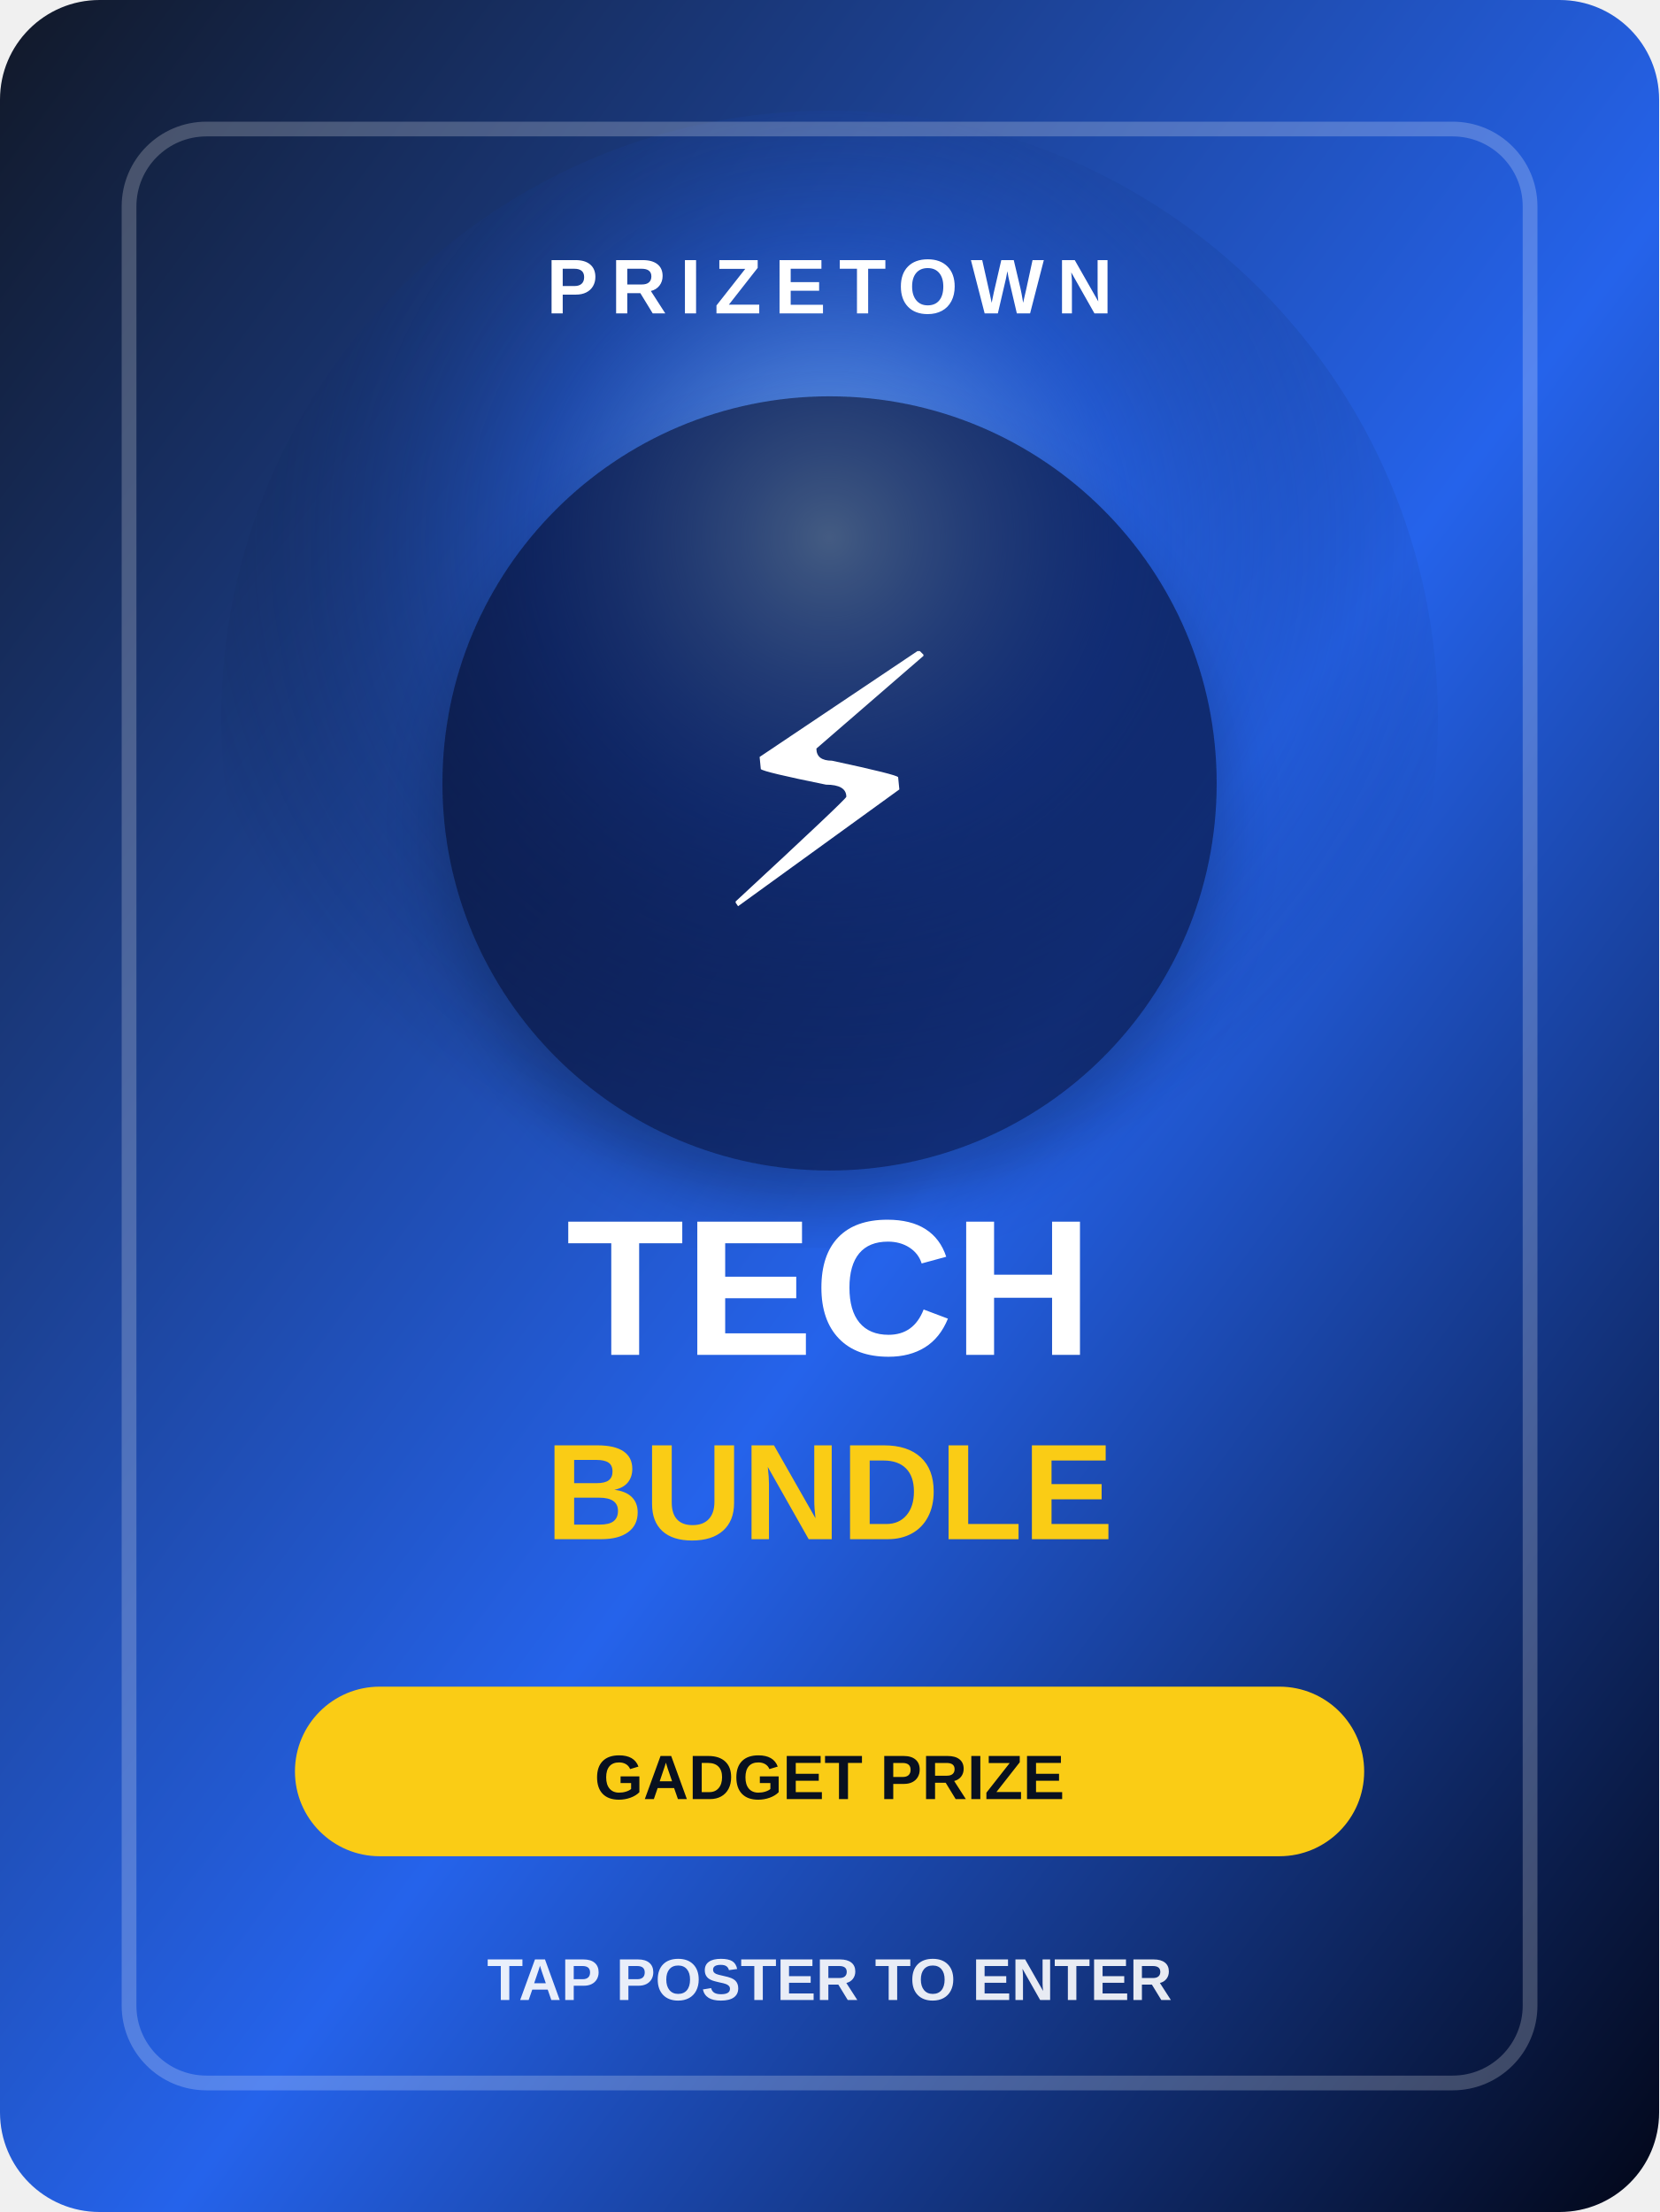
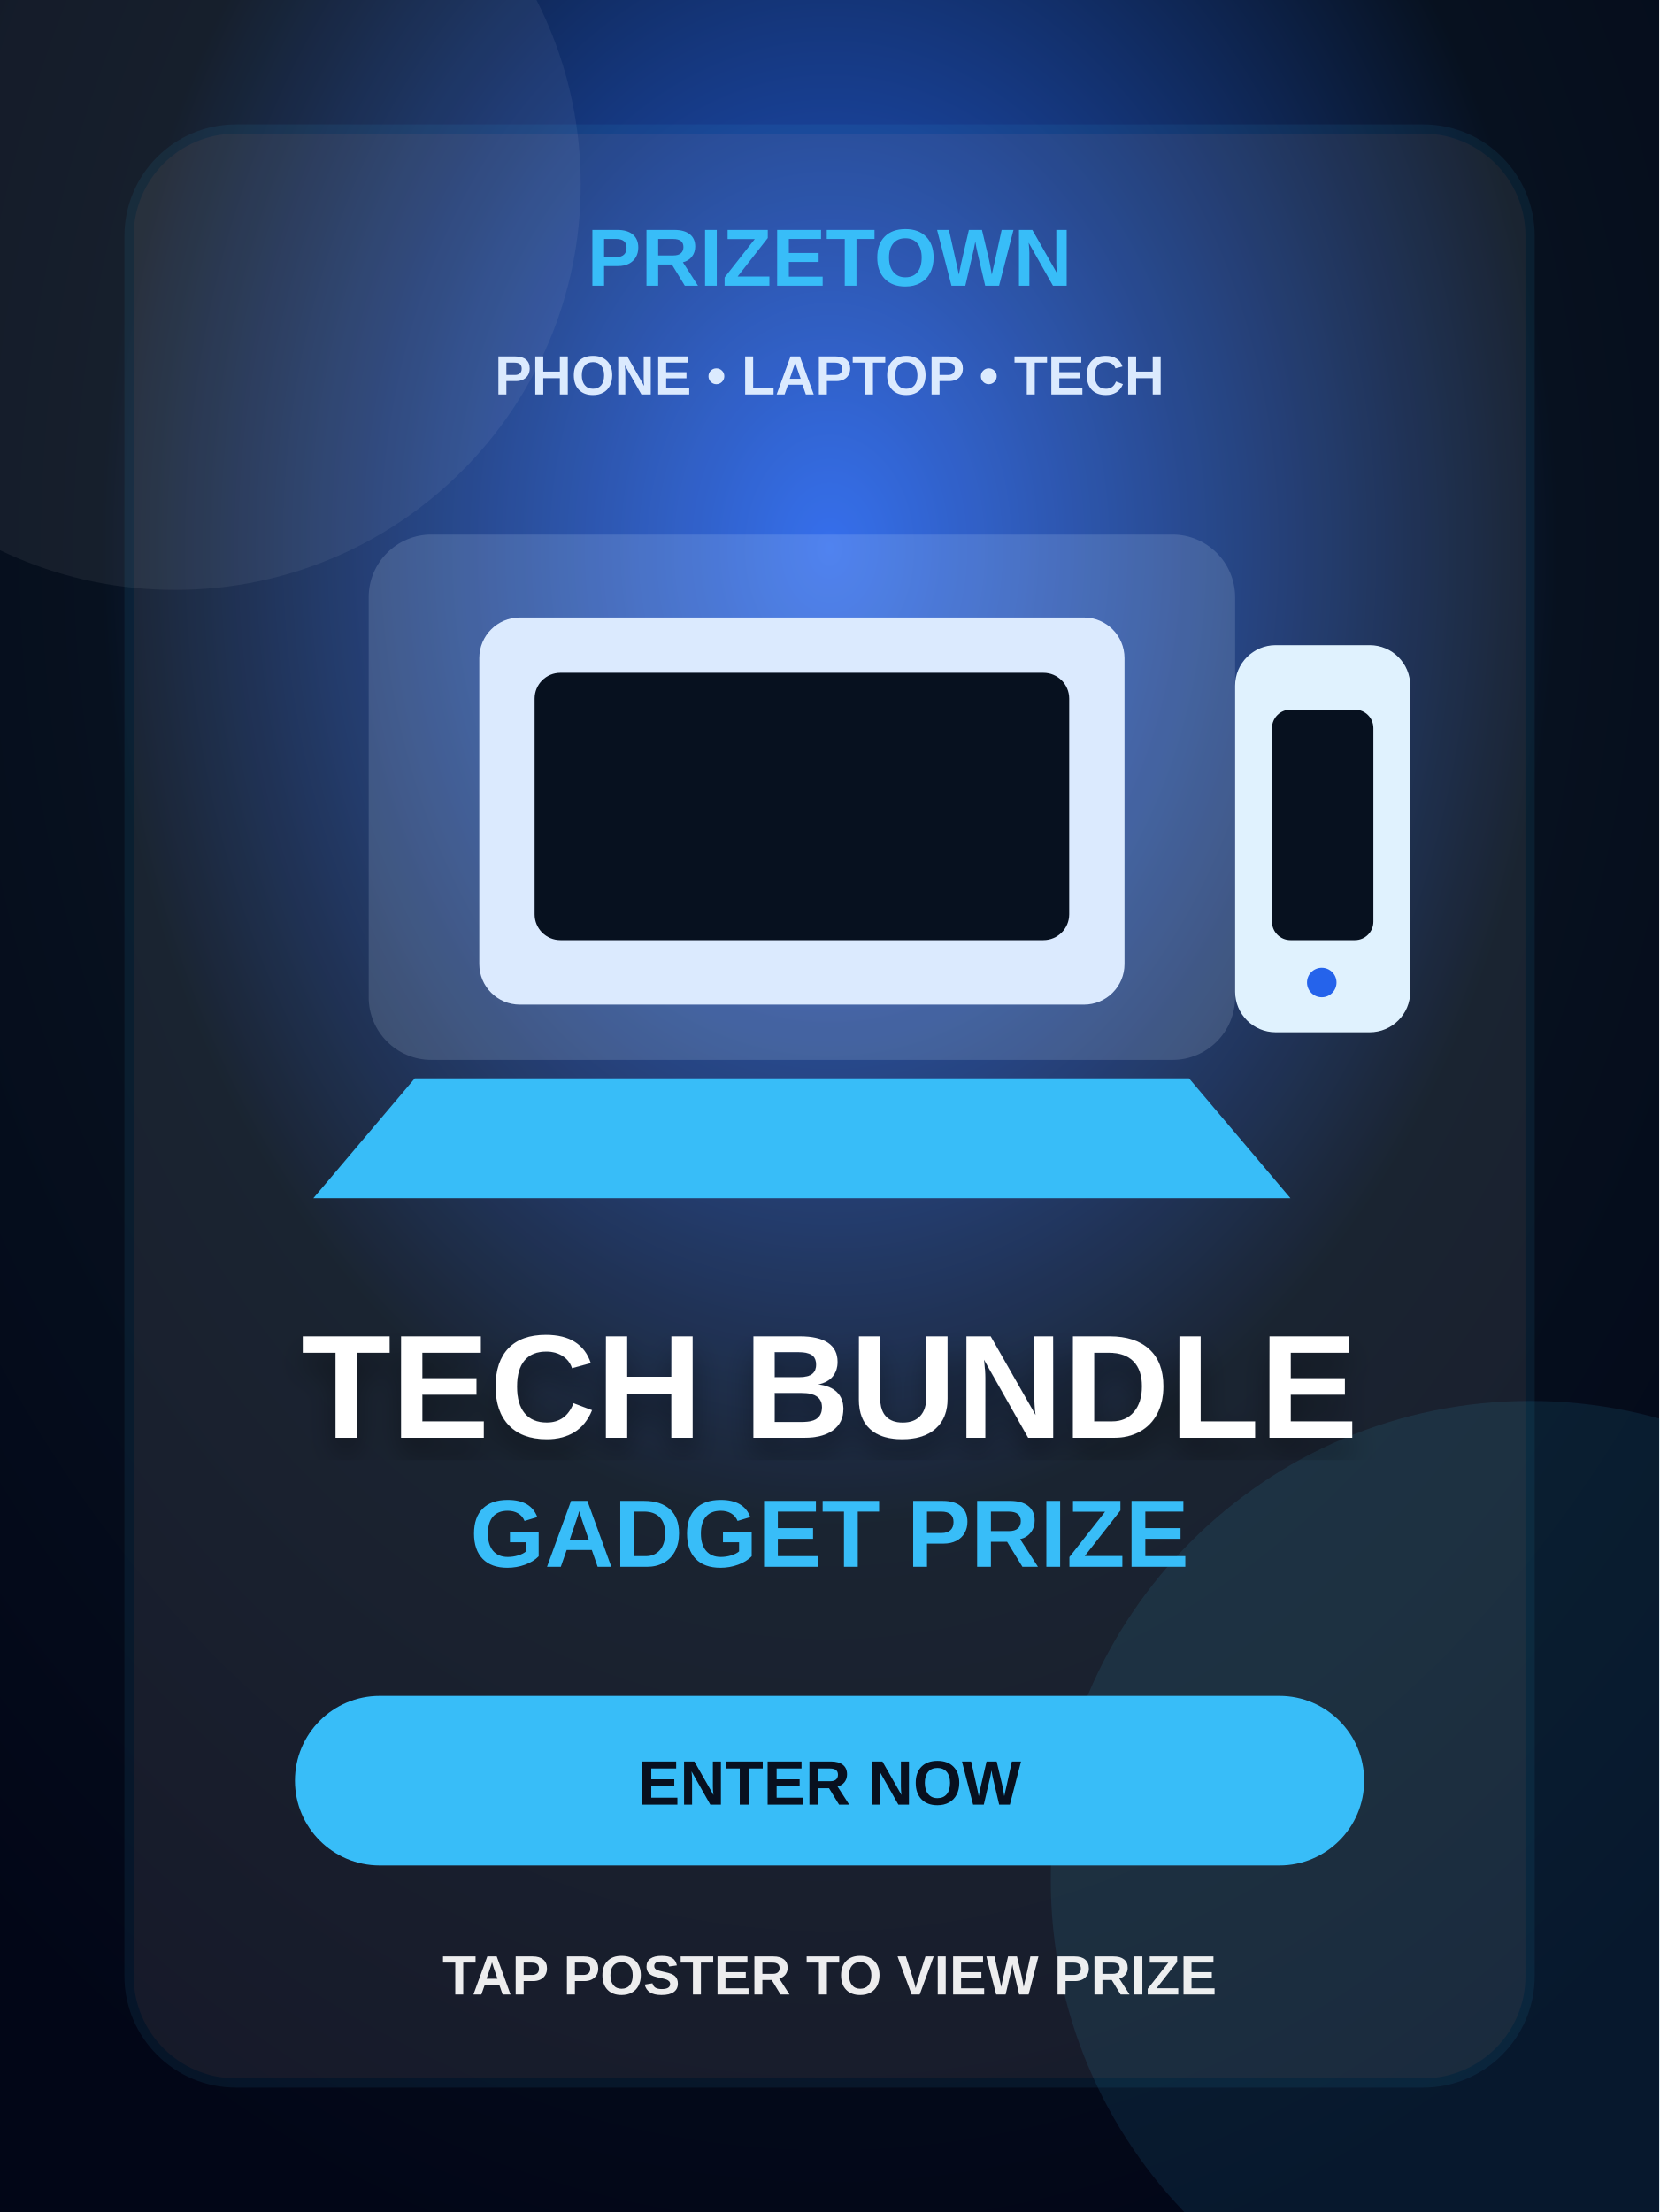
- <svg xmlns="http://www.w3.org/2000/svg" viewBox="0 0 900 1200">
+ <svg xmlns="http://www.w3.org/2000/svg" viewBox="0 0 900 1200" role="img" aria-label="TECH BUNDLE">
  <defs>
-     <linearGradient id="bg" x1="0" x2="1" y1="0" y2="1">
-       <stop offset="0%" stop-color="#111827" />
-       <stop offset="55%" stop-color="#2563eb" />
-       <stop offset="100%" stop-color="#020617" />
-     </linearGradient>
-     <radialGradient id="glow" cx="50%" cy="35%" r="55%">
-       <stop offset="0%" stop-color="#93c5fd" stop-opacity=".95" />
-       <stop offset="45%" stop-color="#2563eb" stop-opacity=".35" />
-       <stop offset="100%" stop-color="#020617" stop-opacity="0" />
+     <radialGradient id="spot" cx="50%" cy="25%" r="80%">
+       <stop offset="0" stop-color="#2563eb" />
+       <stop offset="0.55" stop-color="#07111f" />
+       <stop offset="1" stop-color="#020617" />
    </radialGradient>
-     <filter id="shadow">
-       <feDropShadow dx="0" dy="20" stdDeviation="18" flood-color="#000" flood-opacity=".5" />
+     <filter id="shadow" x="-20%" y="-20%" width="140%" height="140%">
+       <feDropShadow dx="0" dy="10" stdDeviation="8" flood-color="#000" flood-opacity=".35" />
    </filter>
  </defs>
-   <rect width="900" height="1200" rx="54" fill="url(#bg)" />
-   <circle cx="450" cy="390" r="330" fill="url(#glow)" />
-   <rect x="70" y="70" width="760" height="1060" rx="42" fill="none" stroke="#ffffff" stroke-opacity=".22" stroke-width="8" />
-   <text x="450" y="170" text-anchor="middle" font-family="Arial Black, Arial, sans-serif" font-size="42" font-weight="900" fill="#fff" letter-spacing="7">PRIZETOWN</text>
-   <circle cx="450" cy="425" r="210" fill="#020617" opacity=".52" filter="url(#shadow)" />
-   <text x="450" y="492" text-anchor="middle" font-family="Arial Black, Arial, sans-serif" font-size="190" font-weight="900" fill="#fff">⚡</text>
-   <text x="450" y="735" text-anchor="middle" font-family="Arial Black, Arial, sans-serif" font-size="105" font-weight="900" fill="#fff">TECH</text>
-   <text x="450" y="835" text-anchor="middle" font-family="Arial Black, Arial, sans-serif" font-size="74" font-weight="900" fill="#facc15">BUNDLE</text>
-   <rect x="160" y="915" width="580" height="92" rx="46" fill="#facc15" />
-   <text x="450" y="976" text-anchor="middle" font-family="Arial Black, Arial, sans-serif" font-size="34" font-weight="900" fill="#08101f">GADGET PRIZE</text>
-   <text x="450" y="1085" text-anchor="middle" font-family="Arial, sans-serif" font-size="32" font-weight="800" fill="#fff" opacity=".9">TAP POSTER TO ENTER</text>
+   <rect width="900" height="1200" fill="url(#spot)" />
+   <circle cx="95" cy="100" r="220" fill="#fff" opacity=".06" />
+   <circle cx="830" cy="1020" r="260" fill="#38bdf8" opacity=".10" />
+   <rect x="70" y="70" width="760" height="1060" rx="58" fill="#ffffff" opacity=".08" stroke="#38bdf8" stroke-width="5" />
+   <text x="450" y="155" text-anchor="middle" font-family="Arial Black, Arial, sans-serif" font-size="44" font-weight="900" fill="#38bdf8">PRIZETOWN</text>
+   <text x="450" y="214" text-anchor="middle" font-family="Arial, sans-serif" font-size="30" font-weight="800" fill="#dbeafe">PHONE • LAPTOP • TECH</text>
+   <g transform="translate(165 255)">
+     <rect x="35" y="35" width="470" height="285" rx="34" fill="#dbeafe" opacity=".16" />
+     <rect x="95" y="80" width="350" height="210" rx="22" fill="#dbeafe" />
+     <rect x="125" y="110" width="290" height="145" rx="14" fill="#07111f" />
+     <path d="M60 330h420l55 65H5l55-65z" fill="#38bdf8" />
+     <rect x="505" y="95" width="95" height="210" rx="22" fill="#e0f2fe" />
+     <rect x="525" y="130" width="55" height="125" rx="10" fill="#07111f" />
+     <circle cx="552" cy="278" r="8" fill="#2563eb" />
+   </g>
+   <text x="450" y="780" text-anchor="middle" font-family="Arial Black, Arial, sans-serif" font-size="80" font-weight="900" fill="#ffffff" filter="url(#shadow)">TECH BUNDLE</text>
+   <text x="450" y="850" text-anchor="middle" font-family="Arial Black, Arial, sans-serif" font-size="52" font-weight="900" fill="#38bdf8">GADGET PRIZE</text>
+   <rect x="160" y="920" width="580" height="92" rx="46" fill="#38bdf8" />
+   <text x="450" y="979" text-anchor="middle" font-family="Arial Black, Arial, sans-serif" font-size="34" font-weight="900" fill="#08101f">ENTER NOW</text>
+   <text x="450" y="1082" text-anchor="middle" font-family="Arial, sans-serif" font-size="30" font-weight="800" fill="#fff" opacity=".92">TAP POSTER TO VIEW PRIZE</text>
</svg>
